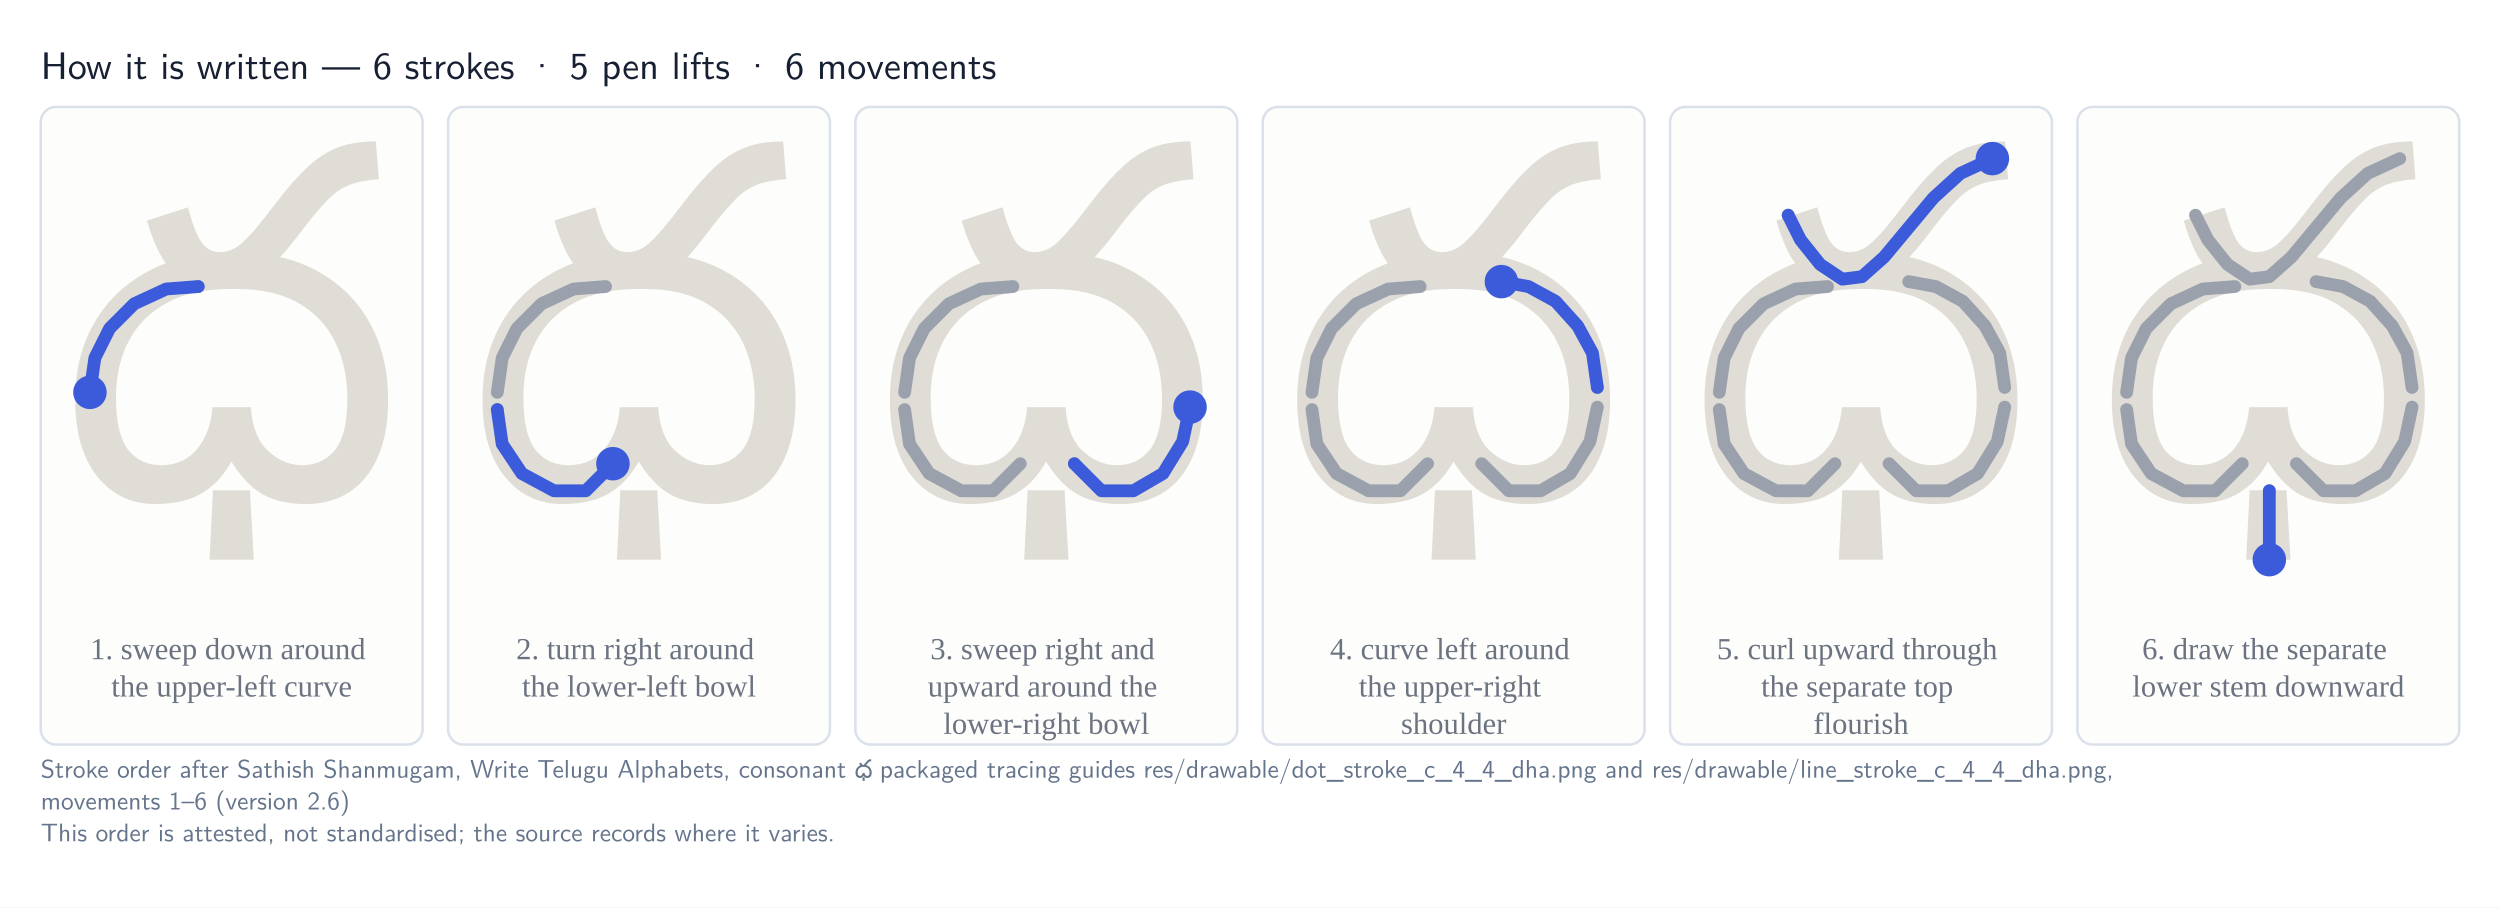
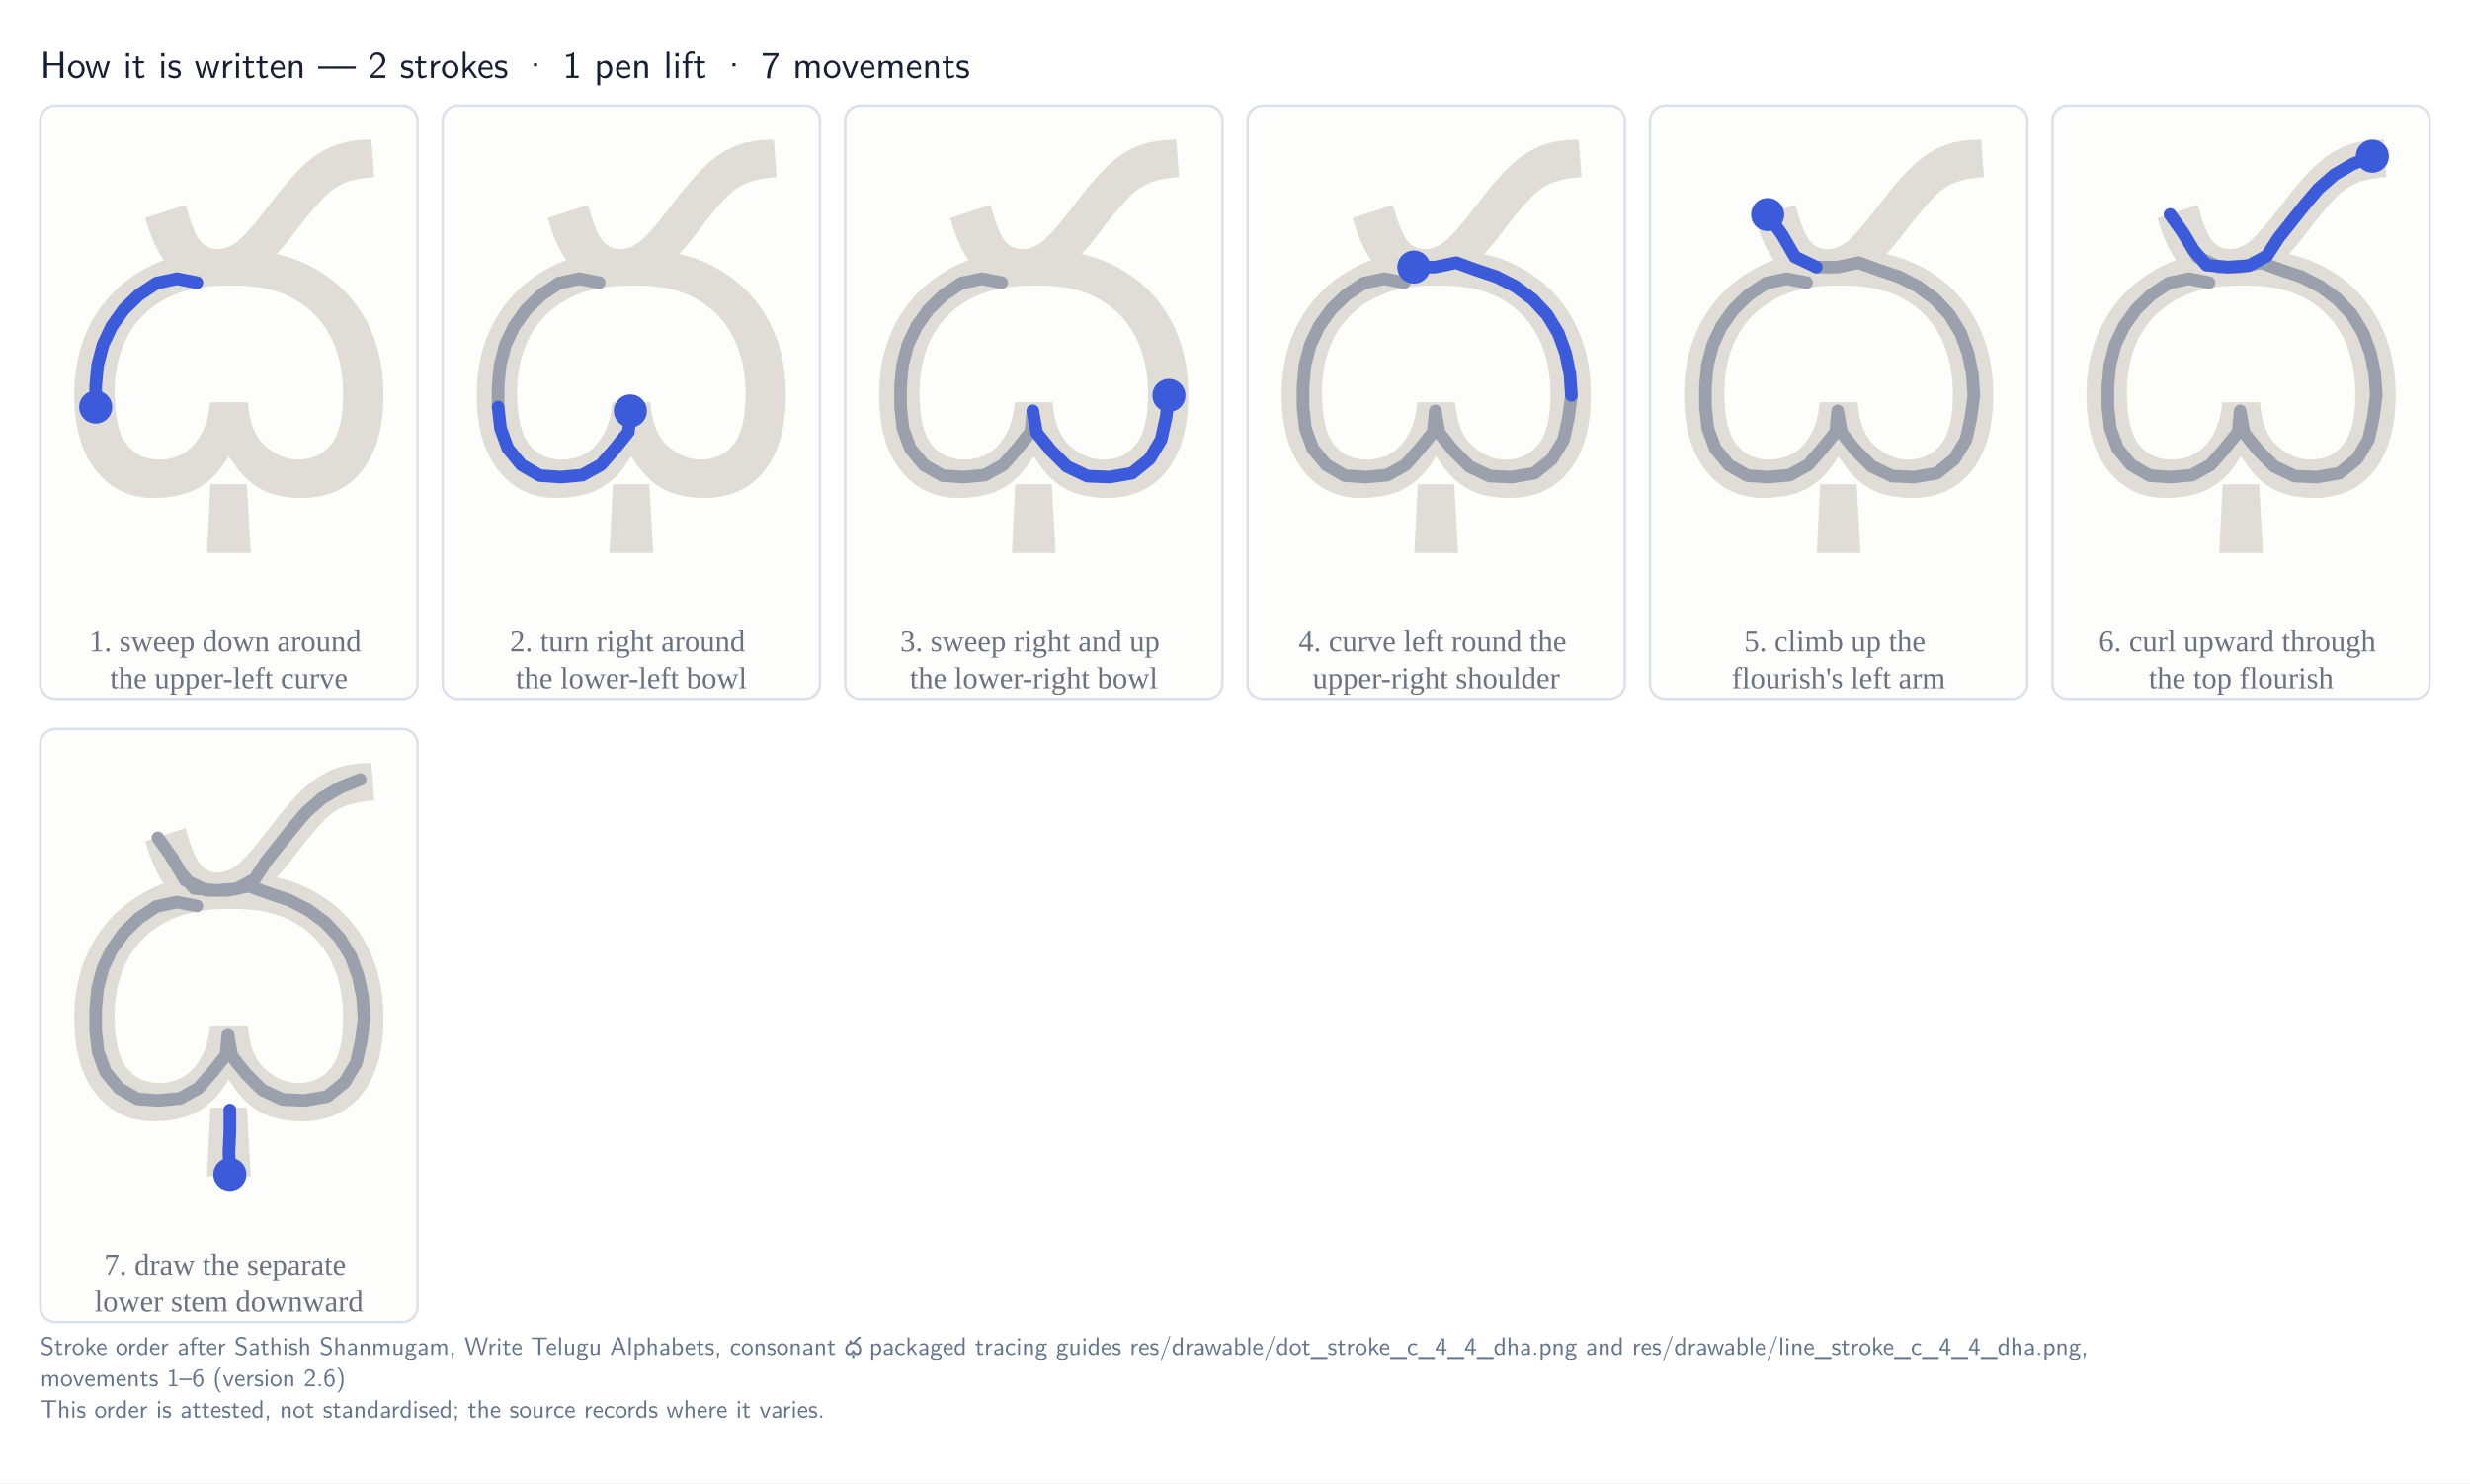
- <svg xmlns="http://www.w3.org/2000/svg" width="982" height="356.46" viewBox="0 0 982 356.46" role="img" aria-label="How to write ధ: 6 strokes · 5 pen lifts · 6 movements">
-   <rect x="0" y="0" width="982" height="356.46" fill="#ffffff" />
-   <text x="16" y="31" font-family="Latin Modern Sans, sans-serif" font-size="15" fill="#172033">How it is written — 6 strokes · 5 pen lifts · 6 movements</text>
-   <rect x="16" y="42" width="150" height="250.46" rx="6" fill="#fdfdfc" stroke="#dbe1ea" stroke-width="1" />
-   <svg x="16" y="42" width="150" height="250.46" viewBox="-35 -795 776 1295.7" preserveAspectRatio="xMidYMid meet" overflow="hidden">
+ <svg xmlns="http://www.w3.org/2000/svg" width="982" height="589.62" viewBox="0 0 982 589.62" role="img" aria-label="How to write ధ: 2 strokes · 1 pen lift · 7 movements">
+   <rect x="0" y="0" width="982" height="589.62" fill="#ffffff" />
+   <text x="16" y="31" font-family="Latin Modern Sans, sans-serif" font-size="15" fill="#172033">How it is written — 2 strokes · 1 pen lift · 7 movements</text>
+   <rect x="16" y="42" width="150" height="235.81" rx="6" fill="#fdfdfc" stroke="#dbe1ea" stroke-width="1" />
+   <svg x="16" y="42" width="150" height="235.81" viewBox="-35 -795 776 1219.9" preserveAspectRatio="xMidYMid meet" overflow="hidden">
    <g transform="scale(1,-1)">
      <path class="ductus__glyph" d="M504 -12Q467 -12 438 -2Q409 8 386.5 30.5Q364 53 343 90L362 92Q341 49 315 26.5Q289 4 260 -4Q231 -12 198 -12Q125 -12 80 44Q35 100 35 200Q35 289 74 356.5Q113 424 185 462Q257 500 357 500Q457 500 527 461.5Q597 423 634 355.5Q671 288 671 200Q671 132 650.5 84.5Q630 37 592.5 12.5Q555 -12 504 -12ZM496 67Q538 67 563 98Q588 129 588 202Q588 267 563.5 317Q539 367 489.5 396Q440 425 364 425L349 425Q274 425 222.5 397.5Q171 370 144.5 320.5Q118 271 118 205Q118 130 142.5 98.5Q167 67 210 67Q255 67 282.5 99.5Q310 132 314 185L392 185Q396 124 427.5 95.5Q459 67 496 67ZM308 -125L315 16L390 16L398 -125L308 -125ZM323 425Q294 425 267.5 436Q241 447 219 477.5Q197 508 181 564L264 591Q279 536 293 518Q307 500 329 500Q349 500 366.5 512.5Q384 525 416 565L447 605Q481 649 509.5 675Q538 701 570 713Q602 725 646 725L652 648Q617 646 593.5 637Q570 628 550.5 608.5Q531 589 505 556L482 526Q454 490 429 468Q404 446 378.5 435.5Q353 425 323 425Z" fill="#e0ddd6" fill-rule="nonzero" />
-       <path class="ductus__done" d="M285 430 L285 430" fill="none" stroke="#9aa1ad" stroke-width="26" stroke-linecap="round" stroke-linejoin="round" />
-       <path class="ductus__pen" d="M285 430 L220 425 L155 395 L105 345 L75 285 L65 215" fill="none" stroke="#3b5bdb" stroke-width="26" stroke-linecap="round" stroke-linejoin="round" />
-       <circle class="ductus__tip" cx="65" cy="215" r="34" fill="#3b5bdb" />
+       <path class="ductus__done" d="M287 431 L287 431" fill="none" stroke="#9aa1ad" stroke-width="26" stroke-linecap="round" stroke-linejoin="round" />
+       <path class="ductus__pen" d="M287 431 L246 439 L204 430 L168 406 L137 376 L112 341 L94 303 L83 261 L79 218 L79 175" fill="none" stroke="#3b5bdb" stroke-width="26" stroke-linecap="round" stroke-linejoin="round" />
+       <circle class="ductus__tip" cx="79" cy="175" r="34" fill="#3b5bdb" />
    </g>
    <text class="ductus__caption" x="353" y="327.2" text-anchor="middle" font-size="62.2" fill="#6b7280">
      <tspan x="353" y="327.2">1. sweep down around</tspan>
      <tspan x="353" y="403.1">the upper-left curve</tspan>
    </text>
  </svg>
-   <rect x="176" y="42" width="150" height="250.46" rx="6" fill="#fdfdfc" stroke="#dbe1ea" stroke-width="1" />
-   <svg x="176" y="42" width="150" height="250.46" viewBox="-35 -795 776 1295.7" preserveAspectRatio="xMidYMid meet" overflow="hidden">
+   <rect x="176" y="42" width="150" height="235.81" rx="6" fill="#fdfdfc" stroke="#dbe1ea" stroke-width="1" />
+   <svg x="176" y="42" width="150" height="235.81" viewBox="-35 -795 776 1219.9" preserveAspectRatio="xMidYMid meet" overflow="hidden">
    <g transform="scale(1,-1)">
      <path class="ductus__glyph" d="M504 -12Q467 -12 438 -2Q409 8 386.5 30.5Q364 53 343 90L362 92Q341 49 315 26.5Q289 4 260 -4Q231 -12 198 -12Q125 -12 80 44Q35 100 35 200Q35 289 74 356.5Q113 424 185 462Q257 500 357 500Q457 500 527 461.5Q597 423 634 355.5Q671 288 671 200Q671 132 650.5 84.5Q630 37 592.5 12.5Q555 -12 504 -12ZM496 67Q538 67 563 98Q588 129 588 202Q588 267 563.5 317Q539 367 489.5 396Q440 425 364 425L349 425Q274 425 222.5 397.5Q171 370 144.5 320.5Q118 271 118 205Q118 130 142.5 98.5Q167 67 210 67Q255 67 282.5 99.5Q310 132 314 185L392 185Q396 124 427.5 95.5Q459 67 496 67ZM308 -125L315 16L390 16L398 -125L308 -125ZM323 425Q294 425 267.5 436Q241 447 219 477.5Q197 508 181 564L264 591Q279 536 293 518Q307 500 329 500Q349 500 366.5 512.5Q384 525 416 565L447 605Q481 649 509.5 675Q538 701 570 713Q602 725 646 725L652 648Q617 646 593.5 637Q570 628 550.5 608.5Q531 589 505 556L482 526Q454 490 429 468Q404 446 378.5 435.5Q353 425 323 425Z" fill="#e0ddd6" fill-rule="nonzero" />
-       <path class="ductus__done" d="M285 430 L220 425 L155 395 L105 345 L75 285 L65 215" fill="none" stroke="#9aa1ad" stroke-width="26" stroke-linecap="round" stroke-linejoin="round" />
-       <path class="ductus__done" d="M65 180 L65 180" fill="none" stroke="#9aa1ad" stroke-width="26" stroke-linecap="round" stroke-linejoin="round" />
-       <path class="ductus__pen" d="M65 180 L75 110 L115 50 L180 15 L245 15 L300 70" fill="none" stroke="#3b5bdb" stroke-width="26" stroke-linecap="round" stroke-linejoin="round" />
-       <circle class="ductus__tip" cx="300" cy="70" r="34" fill="#3b5bdb" />
+       <path class="ductus__done" d="M287 431 L246 439 L204 430 L168 406 L137 376 L112 341 L94 303 L83 261 L79 218 L79 175 L79 175" fill="none" stroke="#9aa1ad" stroke-width="26" stroke-linecap="round" stroke-linejoin="round" />
+       <path class="ductus__pen" d="M79 175 L84 131 L99 90 L127 56 L165 34 L208 31 L252 35 L290 56 L319 89 L347 124 L351 167" fill="none" stroke="#3b5bdb" stroke-width="26" stroke-linecap="round" stroke-linejoin="round" />
+       <circle class="ductus__tip" cx="351" cy="167" r="34" fill="#3b5bdb" />
    </g>
    <text class="ductus__caption" x="353" y="327.2" text-anchor="middle" font-size="62.2" fill="#6b7280">
      <tspan x="353" y="327.2">2. turn right around</tspan>
      <tspan x="353" y="403.1">the lower-left bowl</tspan>
    </text>
  </svg>
-   <rect x="336" y="42" width="150" height="250.46" rx="6" fill="#fdfdfc" stroke="#dbe1ea" stroke-width="1" />
-   <svg x="336" y="42" width="150" height="250.46" viewBox="-35 -795 776 1295.7" preserveAspectRatio="xMidYMid meet" overflow="hidden">
+   <rect x="336" y="42" width="150" height="235.81" rx="6" fill="#fdfdfc" stroke="#dbe1ea" stroke-width="1" />
+   <svg x="336" y="42" width="150" height="235.81" viewBox="-35 -795 776 1219.9" preserveAspectRatio="xMidYMid meet" overflow="hidden">
    <g transform="scale(1,-1)">
      <path class="ductus__glyph" d="M504 -12Q467 -12 438 -2Q409 8 386.5 30.5Q364 53 343 90L362 92Q341 49 315 26.5Q289 4 260 -4Q231 -12 198 -12Q125 -12 80 44Q35 100 35 200Q35 289 74 356.5Q113 424 185 462Q257 500 357 500Q457 500 527 461.5Q597 423 634 355.5Q671 288 671 200Q671 132 650.5 84.5Q630 37 592.5 12.5Q555 -12 504 -12ZM496 67Q538 67 563 98Q588 129 588 202Q588 267 563.5 317Q539 367 489.5 396Q440 425 364 425L349 425Q274 425 222.5 397.5Q171 370 144.5 320.5Q118 271 118 205Q118 130 142.5 98.5Q167 67 210 67Q255 67 282.5 99.5Q310 132 314 185L392 185Q396 124 427.5 95.5Q459 67 496 67ZM308 -125L315 16L390 16L398 -125L308 -125ZM323 425Q294 425 267.5 436Q241 447 219 477.5Q197 508 181 564L264 591Q279 536 293 518Q307 500 329 500Q349 500 366.5 512.5Q384 525 416 565L447 605Q481 649 509.5 675Q538 701 570 713Q602 725 646 725L652 648Q617 646 593.5 637Q570 628 550.5 608.5Q531 589 505 556L482 526Q454 490 429 468Q404 446 378.5 435.5Q353 425 323 425Z" fill="#e0ddd6" fill-rule="nonzero" />
-       <path class="ductus__done" d="M285 430 L220 425 L155 395 L105 345 L75 285 L65 215" fill="none" stroke="#9aa1ad" stroke-width="26" stroke-linecap="round" stroke-linejoin="round" />
-       <path class="ductus__done" d="M65 180 L75 110 L115 50 L180 15 L245 15 L300 70" fill="none" stroke="#9aa1ad" stroke-width="26" stroke-linecap="round" stroke-linejoin="round" />
-       <path class="ductus__done" d="M410 70 L410 70" fill="none" stroke="#9aa1ad" stroke-width="26" stroke-linecap="round" stroke-linejoin="round" />
-       <path class="ductus__pen" d="M410 70 L465 15 L530 15 L590 50 L630 115 L645 185" fill="none" stroke="#3b5bdb" stroke-width="26" stroke-linecap="round" stroke-linejoin="round" />
-       <circle class="ductus__tip" cx="645" cy="185" r="34" fill="#3b5bdb" />
+       <path class="ductus__done" d="M287 431 L246 439 L204 430 L168 406 L137 376 L112 341 L94 303 L83 261 L79 218 L79 175 L84 131 L99 90 L127 56 L165 34 L208 31 L252 35 L290 56 L319 89 L347 124 L351 167 L351 167" fill="none" stroke="#9aa1ad" stroke-width="26" stroke-linecap="round" stroke-linejoin="round" />
+       <path class="ductus__pen" d="M351 167 L359 122 L388 86 L421 53 L463 33 L509 31 L555 39 L591 68 L615 108 L625 153 L631 199" fill="none" stroke="#3b5bdb" stroke-width="26" stroke-linecap="round" stroke-linejoin="round" />
+       <circle class="ductus__tip" cx="631" cy="199" r="34" fill="#3b5bdb" />
    </g>
    <text class="ductus__caption" x="353" y="327.2" text-anchor="middle" font-size="62.2" fill="#6b7280">
-       <tspan x="353" y="327.2">3. sweep right and</tspan>
-       <tspan x="353" y="403.1">upward around the</tspan>
-       <tspan x="353" y="479">lower-right bowl</tspan>
+       <tspan x="353" y="327.2">3. sweep right and up</tspan>
+       <tspan x="353" y="403.1">the lower-right bowl</tspan>
    </text>
  </svg>
-   <rect x="496" y="42" width="150" height="250.46" rx="6" fill="#fdfdfc" stroke="#dbe1ea" stroke-width="1" />
-   <svg x="496" y="42" width="150" height="250.46" viewBox="-35 -795 776 1295.7" preserveAspectRatio="xMidYMid meet" overflow="hidden">
+   <rect x="496" y="42" width="150" height="235.81" rx="6" fill="#fdfdfc" stroke="#dbe1ea" stroke-width="1" />
+   <svg x="496" y="42" width="150" height="235.81" viewBox="-35 -795 776 1219.9" preserveAspectRatio="xMidYMid meet" overflow="hidden">
    <g transform="scale(1,-1)">
      <path class="ductus__glyph" d="M504 -12Q467 -12 438 -2Q409 8 386.5 30.5Q364 53 343 90L362 92Q341 49 315 26.5Q289 4 260 -4Q231 -12 198 -12Q125 -12 80 44Q35 100 35 200Q35 289 74 356.5Q113 424 185 462Q257 500 357 500Q457 500 527 461.5Q597 423 634 355.5Q671 288 671 200Q671 132 650.5 84.5Q630 37 592.5 12.5Q555 -12 504 -12ZM496 67Q538 67 563 98Q588 129 588 202Q588 267 563.5 317Q539 367 489.5 396Q440 425 364 425L349 425Q274 425 222.5 397.5Q171 370 144.5 320.5Q118 271 118 205Q118 130 142.5 98.5Q167 67 210 67Q255 67 282.5 99.5Q310 132 314 185L392 185Q396 124 427.5 95.5Q459 67 496 67ZM308 -125L315 16L390 16L398 -125L308 -125ZM323 425Q294 425 267.5 436Q241 447 219 477.5Q197 508 181 564L264 591Q279 536 293 518Q307 500 329 500Q349 500 366.5 512.5Q384 525 416 565L447 605Q481 649 509.5 675Q538 701 570 713Q602 725 646 725L652 648Q617 646 593.5 637Q570 628 550.5 608.5Q531 589 505 556L482 526Q454 490 429 468Q404 446 378.5 435.5Q353 425 323 425Z" fill="#e0ddd6" fill-rule="nonzero" />
-       <path class="ductus__done" d="M285 430 L220 425 L155 395 L105 345 L75 285 L65 215" fill="none" stroke="#9aa1ad" stroke-width="26" stroke-linecap="round" stroke-linejoin="round" />
-       <path class="ductus__done" d="M65 180 L75 110 L115 50 L180 15 L245 15 L300 70" fill="none" stroke="#9aa1ad" stroke-width="26" stroke-linecap="round" stroke-linejoin="round" />
-       <path class="ductus__done" d="M410 70 L465 15 L530 15 L590 50 L630 115 L645 185" fill="none" stroke="#9aa1ad" stroke-width="26" stroke-linecap="round" stroke-linejoin="round" />
-       <path class="ductus__done" d="M645 225 L645 225" fill="none" stroke="#9aa1ad" stroke-width="26" stroke-linecap="round" stroke-linejoin="round" />
-       <path class="ductus__pen" d="M645 225 L635 295 L605 350 L560 400 L505 430 L450 440" fill="none" stroke="#3b5bdb" stroke-width="26" stroke-linecap="round" stroke-linejoin="round" />
-       <circle class="ductus__tip" cx="450" cy="440" r="34" fill="#3b5bdb" />
+       <path class="ductus__done" d="M287 431 L246 439 L204 430 L168 406 L137 376 L112 341 L94 303 L83 261 L79 218 L79 175 L84 131 L99 90 L127 56 L165 34 L208 31 L252 35 L290 56 L319 89 L347 124 L351 167 L359 122 L388 86 L421 53 L463 33 L509 31 L555 39 L591 68 L615 108 L625 153 L631 199 L631 199" fill="none" stroke="#9aa1ad" stroke-width="26" stroke-linecap="round" stroke-linejoin="round" />
+       <path class="ductus__pen" d="M631 199 L628 243 L619 286 L604 327 L581 365 L551 397 L516 423 L477 443 L435 457 L394 472 L351 463 L307 463" fill="none" stroke="#3b5bdb" stroke-width="26" stroke-linecap="round" stroke-linejoin="round" />
+       <circle class="ductus__tip" cx="307" cy="463" r="34" fill="#3b5bdb" />
    </g>
    <text class="ductus__caption" x="353" y="327.2" text-anchor="middle" font-size="62.2" fill="#6b7280">
-       <tspan x="353" y="327.2">4. curve left around</tspan>
-       <tspan x="353" y="403.1">the upper-right</tspan>
-       <tspan x="353" y="479">shoulder</tspan>
+       <tspan x="353" y="327.2">4. curve left round the</tspan>
+       <tspan x="353" y="403.1">upper-right shoulder</tspan>
    </text>
  </svg>
-   <rect x="656" y="42" width="150" height="250.46" rx="6" fill="#fdfdfc" stroke="#dbe1ea" stroke-width="1" />
-   <svg x="656" y="42" width="150" height="250.46" viewBox="-35 -795 776 1295.7" preserveAspectRatio="xMidYMid meet" overflow="hidden">
+   <rect x="656" y="42" width="150" height="235.81" rx="6" fill="#fdfdfc" stroke="#dbe1ea" stroke-width="1" />
+   <svg x="656" y="42" width="150" height="235.81" viewBox="-35 -795 776 1219.9" preserveAspectRatio="xMidYMid meet" overflow="hidden">
    <g transform="scale(1,-1)">
      <path class="ductus__glyph" d="M504 -12Q467 -12 438 -2Q409 8 386.5 30.5Q364 53 343 90L362 92Q341 49 315 26.5Q289 4 260 -4Q231 -12 198 -12Q125 -12 80 44Q35 100 35 200Q35 289 74 356.5Q113 424 185 462Q257 500 357 500Q457 500 527 461.5Q597 423 634 355.5Q671 288 671 200Q671 132 650.5 84.5Q630 37 592.5 12.5Q555 -12 504 -12ZM496 67Q538 67 563 98Q588 129 588 202Q588 267 563.5 317Q539 367 489.5 396Q440 425 364 425L349 425Q274 425 222.5 397.5Q171 370 144.5 320.5Q118 271 118 205Q118 130 142.5 98.5Q167 67 210 67Q255 67 282.5 99.5Q310 132 314 185L392 185Q396 124 427.5 95.5Q459 67 496 67ZM308 -125L315 16L390 16L398 -125L308 -125ZM323 425Q294 425 267.5 436Q241 447 219 477.5Q197 508 181 564L264 591Q279 536 293 518Q307 500 329 500Q349 500 366.5 512.5Q384 525 416 565L447 605Q481 649 509.5 675Q538 701 570 713Q602 725 646 725L652 648Q617 646 593.5 637Q570 628 550.5 608.5Q531 589 505 556L482 526Q454 490 429 468Q404 446 378.5 435.5Q353 425 323 425Z" fill="#e0ddd6" fill-rule="nonzero" />
-       <path class="ductus__done" d="M285 430 L220 425 L155 395 L105 345 L75 285 L65 215" fill="none" stroke="#9aa1ad" stroke-width="26" stroke-linecap="round" stroke-linejoin="round" />
-       <path class="ductus__done" d="M65 180 L75 110 L115 50 L180 15 L245 15 L300 70" fill="none" stroke="#9aa1ad" stroke-width="26" stroke-linecap="round" stroke-linejoin="round" />
-       <path class="ductus__done" d="M410 70 L465 15 L530 15 L590 50 L630 115 L645 185" fill="none" stroke="#9aa1ad" stroke-width="26" stroke-linecap="round" stroke-linejoin="round" />
-       <path class="ductus__done" d="M645 225 L635 295 L605 350 L560 400 L505 430 L450 440" fill="none" stroke="#9aa1ad" stroke-width="26" stroke-linecap="round" stroke-linejoin="round" />
-       <path class="ductus__done" d="M205 575 L205 575" fill="none" stroke="#9aa1ad" stroke-width="26" stroke-linecap="round" stroke-linejoin="round" />
-       <path class="ductus__pen" d="M205 575 L230 525 L270 475 L315 445 L355 450 L400 490 L450 550 L500 610 L555 660 L620 690" fill="none" stroke="#3b5bdb" stroke-width="26" stroke-linecap="round" stroke-linejoin="round" />
-       <circle class="ductus__tip" cx="620" cy="690" r="34" fill="#3b5bdb" />
+       <path class="ductus__done" d="M287 431 L246 439 L204 430 L168 406 L137 376 L112 341 L94 303 L83 261 L79 218 L79 175 L84 131 L99 90 L127 56 L165 34 L208 31 L252 35 L290 56 L319 89 L347 124 L351 167 L359 122 L388 86 L421 53 L463 33 L509 31 L555 39 L591 68 L615 108 L625 153 L631 199 L628 243 L619 286 L604 327 L581 365 L551 397 L516 423 L477 443 L435 457 L394 472 L351 463 L307 463 L307 463" fill="none" stroke="#9aa1ad" stroke-width="26" stroke-linecap="round" stroke-linejoin="round" />
+       <path class="ductus__pen" d="M307 463 L263 484 L237 529 L207 571" fill="none" stroke="#3b5bdb" stroke-width="26" stroke-linecap="round" stroke-linejoin="round" />
+       <circle class="ductus__tip" cx="207" cy="571" r="34" fill="#3b5bdb" />
    </g>
    <text class="ductus__caption" x="353" y="327.2" text-anchor="middle" font-size="62.2" fill="#6b7280">
-       <tspan x="353" y="327.2">5. curl upward through</tspan>
-       <tspan x="353" y="403.1">the separate top</tspan>
-       <tspan x="353" y="479">flourish</tspan>
+       <tspan x="353" y="327.2">5. climb up the</tspan>
+       <tspan x="353" y="403.1">flourish's left arm</tspan>
    </text>
  </svg>
-   <rect x="816" y="42" width="150" height="250.46" rx="6" fill="#fdfdfc" stroke="#dbe1ea" stroke-width="1" />
-   <svg x="816" y="42" width="150" height="250.46" viewBox="-35 -795 776 1295.7" preserveAspectRatio="xMidYMid meet" overflow="hidden">
+   <rect x="816" y="42" width="150" height="235.81" rx="6" fill="#fdfdfc" stroke="#dbe1ea" stroke-width="1" />
+   <svg x="816" y="42" width="150" height="235.81" viewBox="-35 -795 776 1219.9" preserveAspectRatio="xMidYMid meet" overflow="hidden">
    <g transform="scale(1,-1)">
      <path class="ductus__glyph" d="M504 -12Q467 -12 438 -2Q409 8 386.5 30.5Q364 53 343 90L362 92Q341 49 315 26.5Q289 4 260 -4Q231 -12 198 -12Q125 -12 80 44Q35 100 35 200Q35 289 74 356.5Q113 424 185 462Q257 500 357 500Q457 500 527 461.5Q597 423 634 355.5Q671 288 671 200Q671 132 650.5 84.5Q630 37 592.5 12.5Q555 -12 504 -12ZM496 67Q538 67 563 98Q588 129 588 202Q588 267 563.5 317Q539 367 489.5 396Q440 425 364 425L349 425Q274 425 222.5 397.5Q171 370 144.5 320.5Q118 271 118 205Q118 130 142.5 98.5Q167 67 210 67Q255 67 282.5 99.5Q310 132 314 185L392 185Q396 124 427.5 95.5Q459 67 496 67ZM308 -125L315 16L390 16L398 -125L308 -125ZM323 425Q294 425 267.5 436Q241 447 219 477.5Q197 508 181 564L264 591Q279 536 293 518Q307 500 329 500Q349 500 366.5 512.5Q384 525 416 565L447 605Q481 649 509.5 675Q538 701 570 713Q602 725 646 725L652 648Q617 646 593.5 637Q570 628 550.5 608.5Q531 589 505 556L482 526Q454 490 429 468Q404 446 378.5 435.5Q353 425 323 425Z" fill="#e0ddd6" fill-rule="nonzero" />
-       <path class="ductus__done" d="M285 430 L220 425 L155 395 L105 345 L75 285 L65 215" fill="none" stroke="#9aa1ad" stroke-width="26" stroke-linecap="round" stroke-linejoin="round" />
-       <path class="ductus__done" d="M65 180 L75 110 L115 50 L180 15 L245 15 L300 70" fill="none" stroke="#9aa1ad" stroke-width="26" stroke-linecap="round" stroke-linejoin="round" />
-       <path class="ductus__done" d="M410 70 L465 15 L530 15 L590 50 L630 115 L645 185" fill="none" stroke="#9aa1ad" stroke-width="26" stroke-linecap="round" stroke-linejoin="round" />
-       <path class="ductus__done" d="M645 225 L635 295 L605 350 L560 400 L505 430 L450 440" fill="none" stroke="#9aa1ad" stroke-width="26" stroke-linecap="round" stroke-linejoin="round" />
-       <path class="ductus__done" d="M205 575 L230 525 L270 475 L315 445 L355 450 L400 490 L450 550 L500 610 L555 660 L620 690" fill="none" stroke="#9aa1ad" stroke-width="26" stroke-linecap="round" stroke-linejoin="round" />
-       <path class="ductus__done" d="M355 15 L355 15" fill="none" stroke="#9aa1ad" stroke-width="26" stroke-linecap="round" stroke-linejoin="round" />
-       <path class="ductus__pen" d="M355 15 L355 -40 L355 -90 L355 -125" fill="none" stroke="#3b5bdb" stroke-width="26" stroke-linecap="round" stroke-linejoin="round" />
-       <circle class="ductus__tip" cx="355" cy="-125" r="34" fill="#3b5bdb" />
+       <path class="ductus__done" d="M287 431 L246 439 L204 430 L168 406 L137 376 L112 341 L94 303 L83 261 L79 218 L79 175 L84 131 L99 90 L127 56 L165 34 L208 31 L252 35 L290 56 L319 89 L347 124 L351 167 L359 122 L388 86 L421 53 L463 33 L509 31 L555 39 L591 68 L615 108 L625 153 L631 199 L628 243 L619 286 L604 327 L581 365 L551 397 L516 423 L477 443 L435 457 L394 472 L351 463 L307 463 L263 484 L237 529 L207 571 L207 571" fill="none" stroke="#9aa1ad" stroke-width="26" stroke-linecap="round" stroke-linejoin="round" />
+       <path class="ductus__pen" d="M207 571 L232 536 L255 498 L282 467 L326 463 L369 466 L406 486 L430 523 L457 557 L484 591 L512 624 L545 653 L583 675 L623 691" fill="none" stroke="#3b5bdb" stroke-width="26" stroke-linecap="round" stroke-linejoin="round" />
+       <circle class="ductus__tip" cx="623" cy="691" r="34" fill="#3b5bdb" />
    </g>
    <text class="ductus__caption" x="353" y="327.2" text-anchor="middle" font-size="62.2" fill="#6b7280">
-       <tspan x="353" y="327.2">6. draw the separate</tspan>
+       <tspan x="353" y="327.2">6. curl upward through</tspan>
+       <tspan x="353" y="403.1">the top flourish</tspan>
+     </text>
+   </svg>
+   <rect x="16" y="289.81" width="150" height="235.81" rx="6" fill="#fdfdfc" stroke="#dbe1ea" stroke-width="1" />
+   <svg x="16" y="289.81" width="150" height="235.81" viewBox="-35 -795 776 1219.9" preserveAspectRatio="xMidYMid meet" overflow="hidden">
+     <g transform="scale(1,-1)">
+       <path class="ductus__glyph" d="M504 -12Q467 -12 438 -2Q409 8 386.5 30.5Q364 53 343 90L362 92Q341 49 315 26.5Q289 4 260 -4Q231 -12 198 -12Q125 -12 80 44Q35 100 35 200Q35 289 74 356.5Q113 424 185 462Q257 500 357 500Q457 500 527 461.5Q597 423 634 355.5Q671 288 671 200Q671 132 650.5 84.5Q630 37 592.5 12.5Q555 -12 504 -12ZM496 67Q538 67 563 98Q588 129 588 202Q588 267 563.5 317Q539 367 489.5 396Q440 425 364 425L349 425Q274 425 222.5 397.5Q171 370 144.5 320.5Q118 271 118 205Q118 130 142.5 98.5Q167 67 210 67Q255 67 282.5 99.5Q310 132 314 185L392 185Q396 124 427.5 95.5Q459 67 496 67ZM308 -125L315 16L390 16L398 -125L308 -125ZM323 425Q294 425 267.5 436Q241 447 219 477.5Q197 508 181 564L264 591Q279 536 293 518Q307 500 329 500Q349 500 366.5 512.5Q384 525 416 565L447 605Q481 649 509.5 675Q538 701 570 713Q602 725 646 725L652 648Q617 646 593.5 637Q570 628 550.5 608.5Q531 589 505 556L482 526Q454 490 429 468Q404 446 378.5 435.5Q353 425 323 425Z" fill="#e0ddd6" fill-rule="nonzero" />
+       <path class="ductus__done" d="M287 431 L246 439 L204 430 L168 406 L137 376 L112 341 L94 303 L83 261 L79 218 L79 175 L84 131 L99 90 L127 56 L165 34 L208 31 L252 35 L290 56 L319 89 L347 124 L351 167 L359 122 L388 86 L421 53 L463 33 L509 31 L555 39 L591 68 L615 108 L625 153 L631 199 L628 243 L619 286 L604 327 L581 365 L551 397 L516 423 L477 443 L435 457 L394 472 L351 463 L307 463 L263 484 L237 529 L207 571 L232 536 L255 498 L282 467 L326 463 L369 466 L406 486 L430 523 L457 557 L484 591 L512 624 L545 653 L583 675 L623 691" fill="none" stroke="#9aa1ad" stroke-width="26" stroke-linecap="round" stroke-linejoin="round" />
+       <path class="ductus__done" d="M355 11 L355 11" fill="none" stroke="#9aa1ad" stroke-width="26" stroke-linecap="round" stroke-linejoin="round" />
+       <path class="ductus__pen" d="M355 11 L355 -33 L353 -77 L355 -121" fill="none" stroke="#3b5bdb" stroke-width="26" stroke-linecap="round" stroke-linejoin="round" />
+       <circle class="ductus__tip" cx="355" cy="-121" r="34" fill="#3b5bdb" />
+     </g>
+     <text class="ductus__caption" x="353" y="327.2" text-anchor="middle" font-size="62.2" fill="#6b7280">
+       <tspan x="353" y="327.2">7. draw the separate</tspan>
      <tspan x="353" y="403.1">lower stem downward</tspan>
    </text>
  </svg>
-   <text x="16" y="305.46" font-family="Latin Modern Sans, sans-serif" font-size="10" fill="#64748b">Stroke order after Sathish Shanmugam, Write Telugu Alphabets, consonant ధ packaged tracing guides res/drawable/dot_stroke_c_4_4_dha.png and res/drawable/line_stroke_c_4_4_dha.png,</text>
-   <text x="16" y="317.96" font-family="Latin Modern Sans, sans-serif" font-size="10" fill="#64748b">movements 1–6 (version 2.6)</text>
-   <text x="16" y="330.46" font-family="Latin Modern Sans, sans-serif" font-size="10" fill="#64748b">This order is attested, not standardised; the source records where it varies.</text>
+   <text x="16" y="538.62" font-family="Latin Modern Sans, sans-serif" font-size="10" fill="#64748b">Stroke order after Sathish Shanmugam, Write Telugu Alphabets, consonant ధ packaged tracing guides res/drawable/dot_stroke_c_4_4_dha.png and res/drawable/line_stroke_c_4_4_dha.png,</text>
+   <text x="16" y="551.12" font-family="Latin Modern Sans, sans-serif" font-size="10" fill="#64748b">movements 1–6 (version 2.6)</text>
+   <text x="16" y="563.62" font-family="Latin Modern Sans, sans-serif" font-size="10" fill="#64748b">This order is attested, not standardised; the source records where it varies.</text>
</svg>
